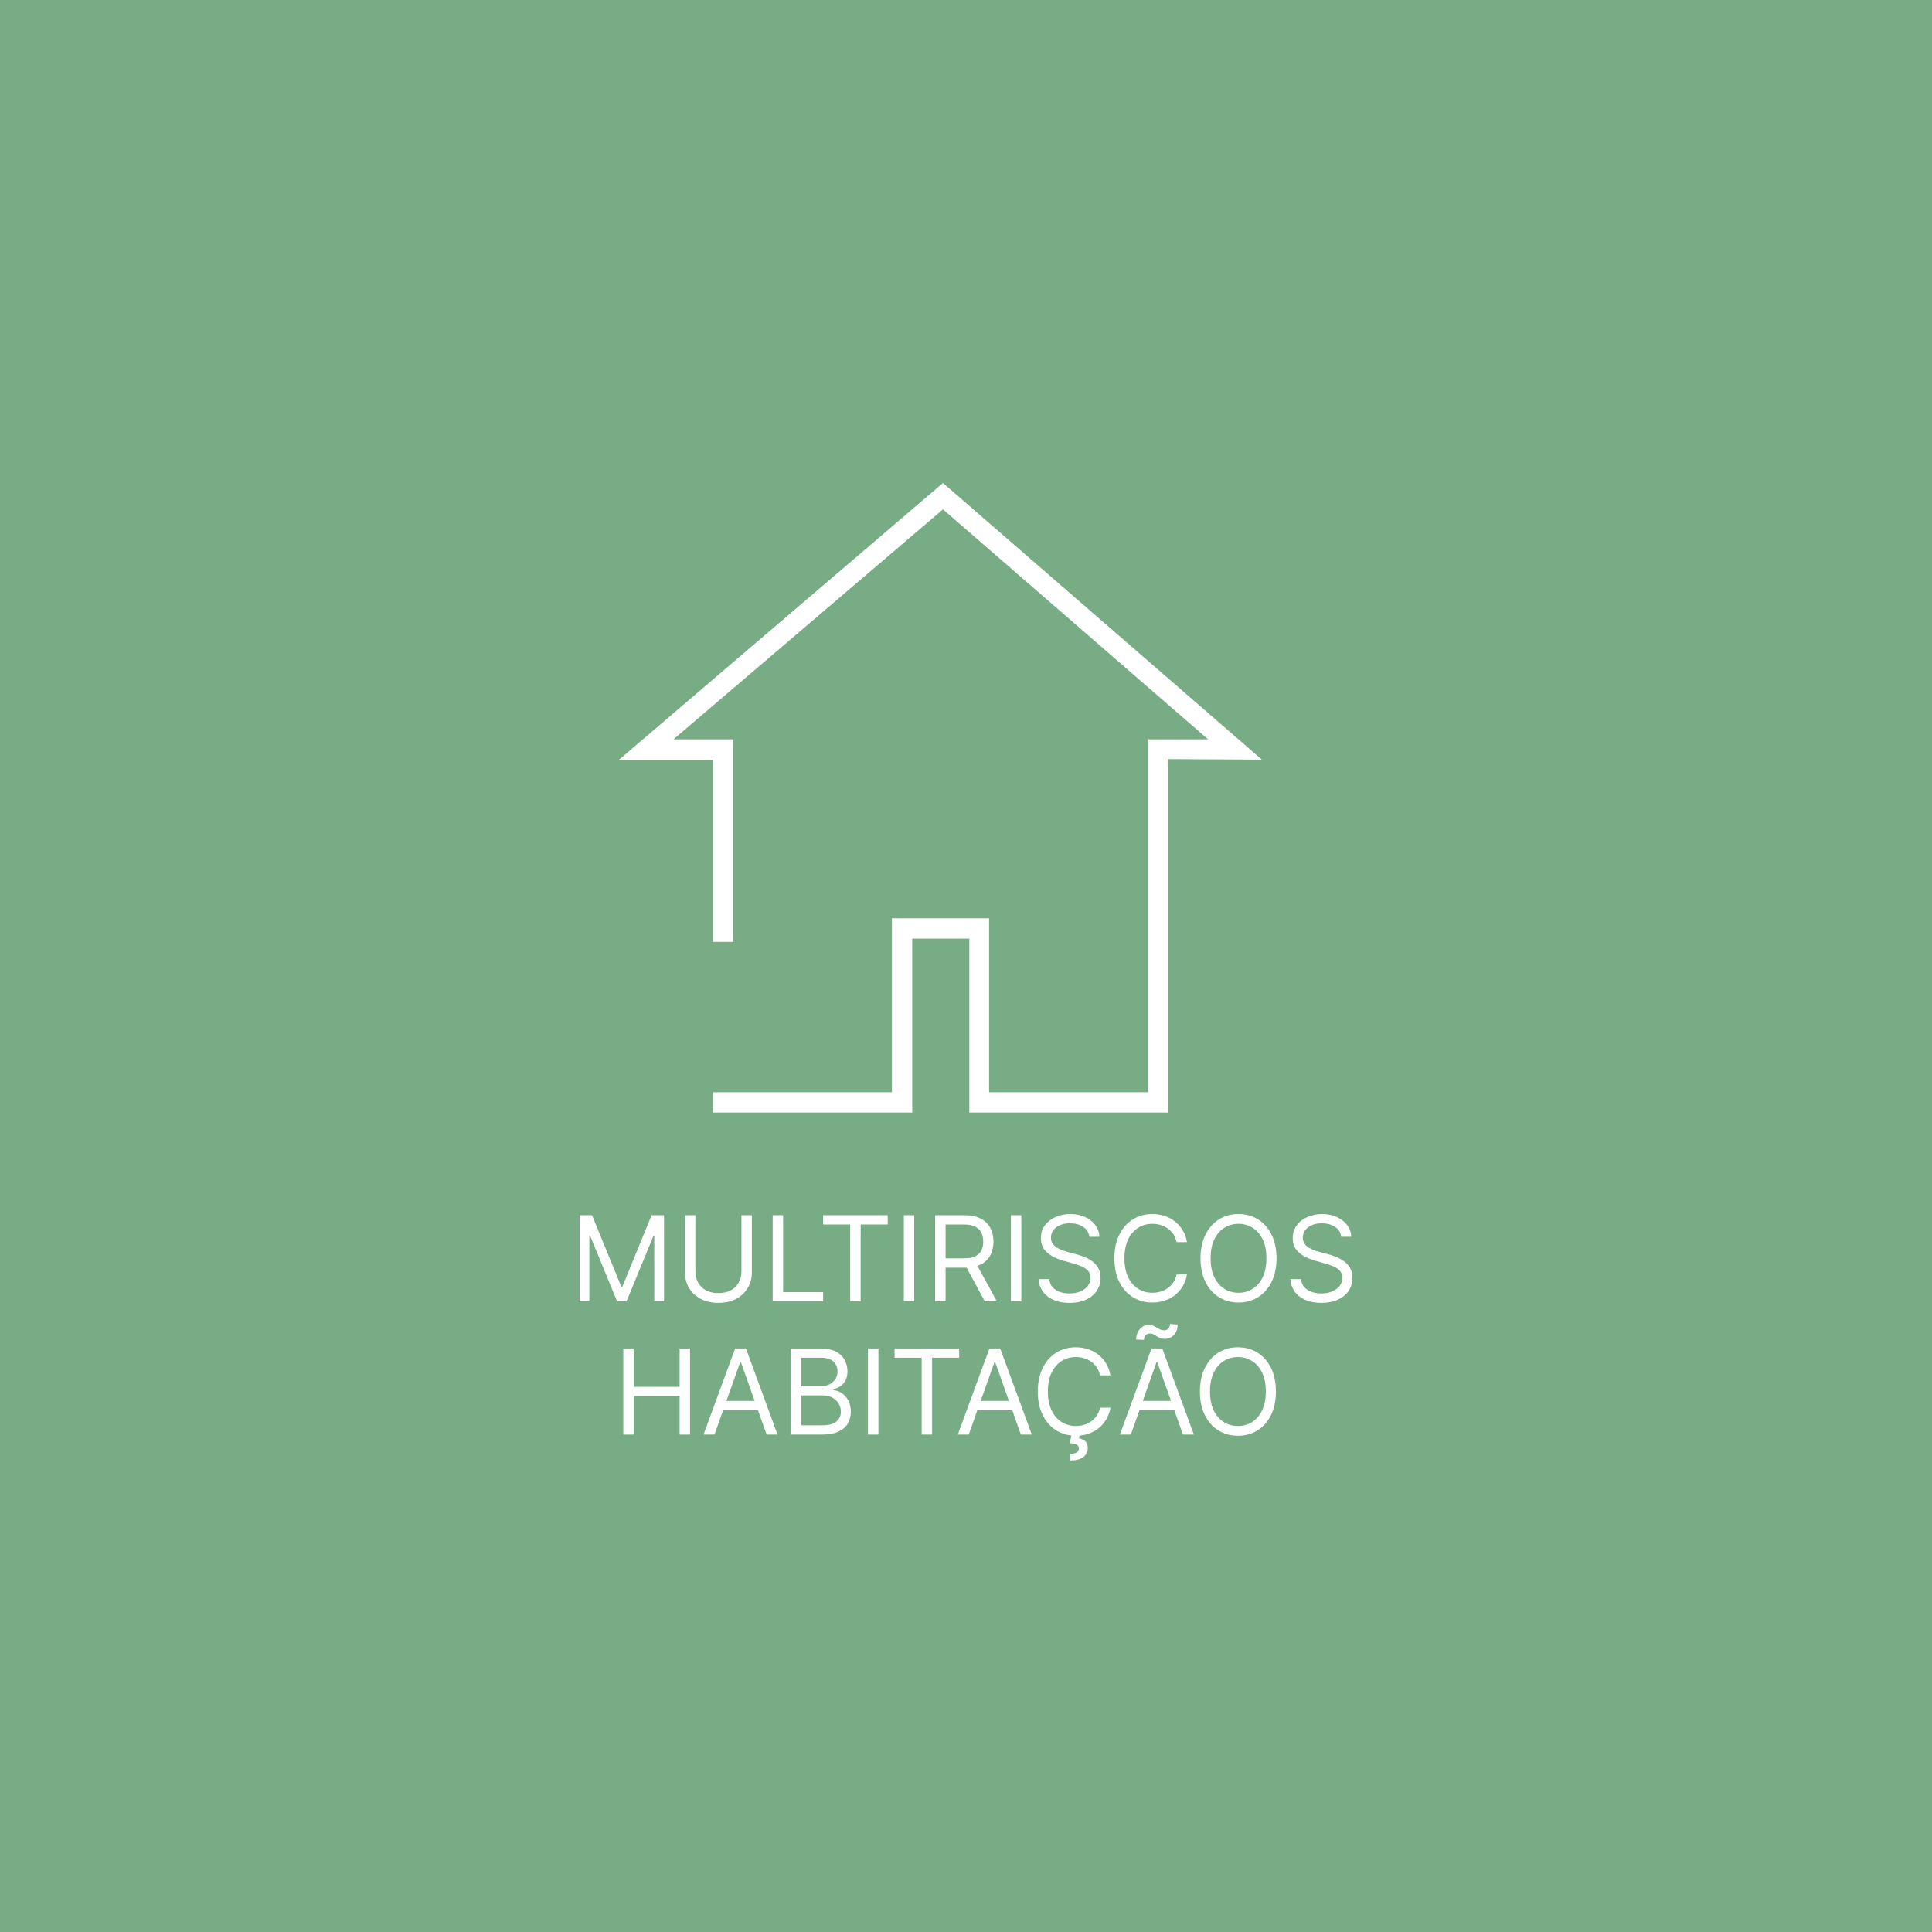
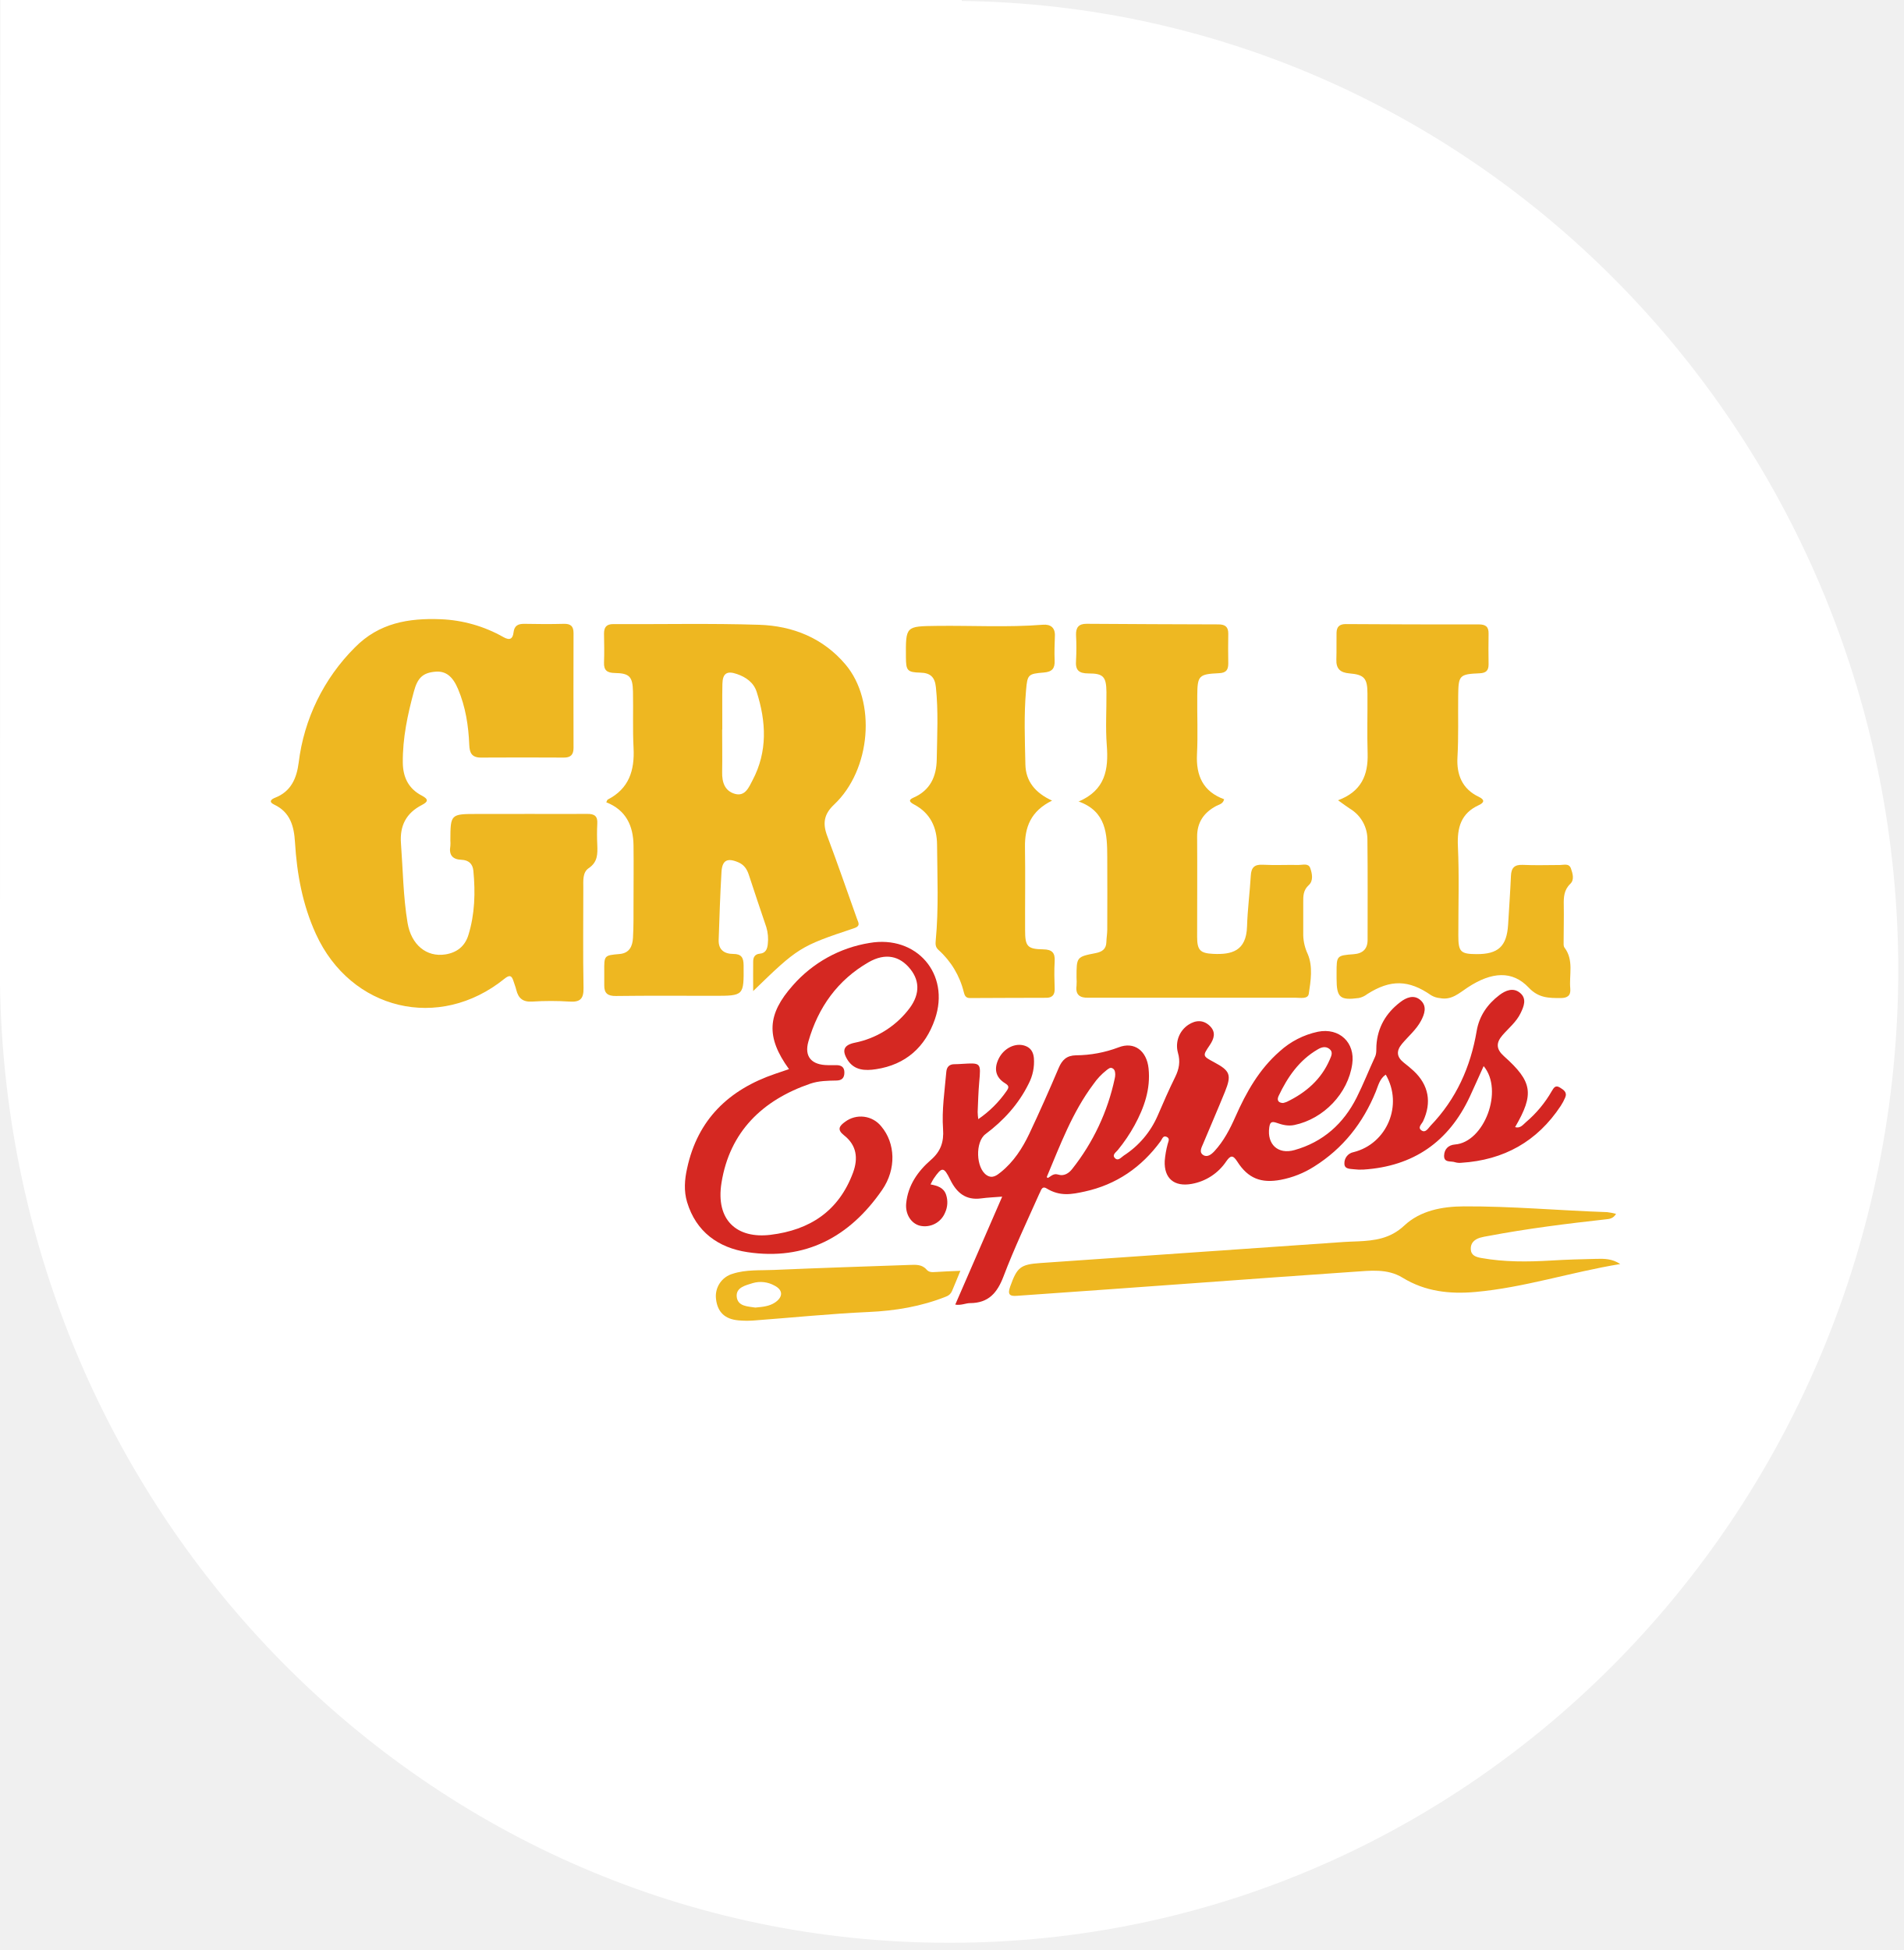
- <svg xmlns="http://www.w3.org/2000/svg" width="100" height="100" viewBox="0 0 100 100" fill="none">
-   <rect width="100" height="100" fill="#78AC84" />
-   <path d="M48.808 25L32.046 39.319H36.904V48.752H37.955V38.268H34.858L48.808 26.364L62.531 38.268H59.434V56.536H51.195V47.53H46.166V56.536H36.904V57.588H47.217V48.581H50.172V57.588H60.457V39.291L65.315 39.319L48.808 25Z" fill="white" />
-   <path d="M30 62.901H30.644L32.159 66.601H32.211L33.726 62.901H34.37V67.358H33.865V63.972H33.822L32.429 67.358H31.941L30.548 63.972H30.505V67.358H30V62.901Z" fill="white" />
-   <path d="M38.377 62.901H38.917V65.852C38.917 66.157 38.845 66.429 38.701 66.668C38.559 66.906 38.358 67.094 38.098 67.232C37.839 67.369 37.534 67.437 37.184 67.437C36.835 67.437 36.53 67.369 36.27 67.232C36.011 67.094 35.809 66.906 35.665 66.668C35.523 66.429 35.452 66.157 35.452 65.852V62.901H35.992V65.809C35.992 66.026 36.04 66.22 36.135 66.39C36.231 66.558 36.367 66.691 36.544 66.788C36.723 66.884 36.936 66.932 37.184 66.932C37.432 66.932 37.646 66.884 37.824 66.788C38.003 66.691 38.139 66.558 38.233 66.39C38.329 66.22 38.377 66.026 38.377 65.809V62.901Z" fill="white" />
-   <path d="M39.994 67.358V62.901H40.534V66.88H42.606V67.358H39.994Z" fill="white" />
-   <path d="M42.605 63.38V62.901H45.948V63.38H44.547V67.358H44.007V63.38H42.605Z" fill="white" />
-   <path d="M47.321 62.901V67.358H46.781V62.901H47.321Z" fill="white" />
-   <path d="M48.403 67.358V62.901H49.909C50.257 62.901 50.543 62.961 50.766 63.08C50.99 63.197 51.155 63.359 51.263 63.565C51.37 63.771 51.423 64.005 51.423 64.268C51.423 64.531 51.37 64.764 51.263 64.967C51.155 65.17 50.99 65.329 50.769 65.445C50.547 65.56 50.263 65.617 49.918 65.617H48.699V65.13H49.9C50.138 65.13 50.33 65.095 50.475 65.025C50.621 64.956 50.727 64.857 50.792 64.73C50.859 64.6 50.892 64.447 50.892 64.268C50.892 64.09 50.859 63.934 50.792 63.8C50.726 63.667 50.619 63.564 50.472 63.491C50.326 63.417 50.132 63.38 49.892 63.38H48.943V67.358H48.403ZM50.501 65.356L51.598 67.358H50.971L49.892 65.356H50.501Z" fill="white" />
-   <path d="M52.863 62.901V67.358H52.323V62.901H52.863Z" fill="white" />
-   <path d="M56.382 64.016C56.356 63.795 56.25 63.624 56.064 63.502C55.879 63.38 55.651 63.319 55.381 63.319C55.184 63.319 55.011 63.351 54.863 63.415C54.717 63.479 54.602 63.567 54.519 63.678C54.438 63.79 54.397 63.917 54.397 64.059C54.397 64.178 54.426 64.281 54.482 64.366C54.54 64.45 54.614 64.521 54.704 64.577C54.794 64.632 54.889 64.678 54.987 64.714C55.086 64.749 55.176 64.777 55.259 64.799L55.712 64.921C55.828 64.951 55.957 64.993 56.099 65.047C56.243 65.101 56.38 65.174 56.511 65.267C56.642 65.358 56.751 65.476 56.837 65.62C56.923 65.763 56.965 65.939 56.965 66.148C56.965 66.389 56.902 66.607 56.776 66.801C56.651 66.996 56.468 67.15 56.228 67.265C55.988 67.379 55.697 67.437 55.355 67.437C55.036 67.437 54.759 67.385 54.526 67.282C54.294 67.179 54.111 67.036 53.977 66.851C53.845 66.667 53.771 66.453 53.753 66.209H54.31C54.325 66.378 54.381 66.517 54.48 66.627C54.58 66.736 54.706 66.817 54.859 66.871C55.013 66.923 55.178 66.949 55.355 66.949C55.561 66.949 55.746 66.916 55.91 66.849C56.074 66.781 56.204 66.687 56.299 66.566C56.395 66.444 56.443 66.302 56.443 66.14C56.443 65.992 56.402 65.871 56.319 65.778C56.236 65.686 56.127 65.61 55.993 65.552C55.858 65.494 55.712 65.443 55.555 65.4L55.007 65.243C54.658 65.143 54.383 65 54.18 64.814C53.977 64.629 53.875 64.386 53.875 64.085C53.875 63.836 53.943 63.618 54.078 63.432C54.214 63.245 54.397 63.1 54.626 62.997C54.857 62.893 55.114 62.84 55.398 62.84C55.686 62.84 55.941 62.892 56.164 62.995C56.388 63.097 56.565 63.236 56.696 63.413C56.828 63.59 56.897 63.791 56.904 64.016H56.382Z" fill="white" />
-   <path d="M61.439 64.294H60.9C60.868 64.139 60.812 64.003 60.732 63.885C60.654 63.768 60.558 63.669 60.445 63.589C60.333 63.508 60.209 63.447 60.072 63.406C59.936 63.366 59.794 63.345 59.646 63.345C59.376 63.345 59.132 63.414 58.913 63.55C58.695 63.686 58.522 63.887 58.392 64.153C58.265 64.418 58.201 64.744 58.201 65.13C58.201 65.516 58.265 65.842 58.392 66.107C58.522 66.373 58.695 66.573 58.913 66.71C59.132 66.846 59.376 66.914 59.646 66.914C59.794 66.914 59.936 66.894 60.072 66.853C60.209 66.813 60.333 66.753 60.445 66.673C60.558 66.592 60.654 66.492 60.732 66.375C60.812 66.256 60.868 66.119 60.9 65.966H61.439C61.399 66.193 61.325 66.397 61.217 66.577C61.11 66.757 60.976 66.91 60.817 67.036C60.657 67.161 60.478 67.256 60.279 67.321C60.082 67.387 59.871 67.419 59.646 67.419C59.266 67.419 58.928 67.326 58.632 67.141C58.336 66.955 58.103 66.691 57.933 66.349C57.764 66.006 57.679 65.6 57.679 65.13C57.679 64.66 57.764 64.254 57.933 63.911C58.103 63.569 58.336 63.305 58.632 63.119C58.928 62.933 59.266 62.84 59.646 62.84C59.871 62.84 60.082 62.873 60.279 62.938C60.478 63.004 60.657 63.099 60.817 63.226C60.976 63.35 61.11 63.503 61.217 63.683C61.325 63.861 61.399 64.065 61.439 64.294Z" fill="white" />
-   <path d="M66.072 65.13C66.072 65.6 65.987 66.006 65.817 66.349C65.647 66.691 65.415 66.955 65.119 67.141C64.823 67.326 64.485 67.419 64.105 67.419C63.724 67.419 63.386 67.326 63.09 67.141C62.794 66.955 62.562 66.691 62.392 66.349C62.222 66.006 62.137 65.6 62.137 65.13C62.137 64.66 62.222 64.254 62.392 63.911C62.562 63.569 62.794 63.305 63.09 63.119C63.386 62.933 63.724 62.84 64.105 62.84C64.485 62.84 64.823 62.933 65.119 63.119C65.415 63.305 65.647 63.569 65.817 63.911C65.987 64.254 66.072 64.66 66.072 65.13ZM65.55 65.13C65.55 64.744 65.485 64.418 65.356 64.153C65.228 63.887 65.055 63.686 64.836 63.55C64.618 63.414 64.374 63.345 64.105 63.345C63.835 63.345 63.59 63.414 63.371 63.55C63.154 63.686 62.98 63.887 62.851 64.153C62.723 64.418 62.66 64.744 62.66 65.13C62.66 65.516 62.723 65.842 62.851 66.107C62.98 66.373 63.154 66.573 63.371 66.71C63.59 66.846 63.835 66.914 64.105 66.914C64.374 66.914 64.618 66.846 64.836 66.71C65.055 66.573 65.228 66.373 65.356 66.107C65.485 65.842 65.55 65.516 65.55 65.13Z" fill="white" />
-   <path d="M69.417 64.016C69.391 63.795 69.285 63.624 69.099 63.502C68.913 63.38 68.686 63.319 68.416 63.319C68.218 63.319 68.046 63.351 67.898 63.415C67.751 63.479 67.637 63.567 67.554 63.678C67.473 63.79 67.432 63.917 67.432 64.059C67.432 64.178 67.46 64.281 67.517 64.366C67.575 64.45 67.649 64.521 67.739 64.577C67.829 64.632 67.923 64.678 68.022 64.714C68.12 64.749 68.211 64.777 68.294 64.799L68.746 64.921C68.862 64.951 68.992 64.993 69.134 65.047C69.278 65.101 69.415 65.174 69.545 65.267C69.677 65.358 69.786 65.476 69.872 65.62C69.957 65.763 70 65.939 70 66.148C70 66.389 69.937 66.607 69.811 66.801C69.686 66.996 69.503 67.15 69.262 67.265C69.023 67.379 68.732 67.437 68.39 67.437C68.07 67.437 67.794 67.385 67.56 67.282C67.328 67.179 67.145 67.036 67.012 66.851C66.88 66.667 66.805 66.453 66.788 66.209H67.345C67.359 66.378 67.416 66.517 67.515 66.627C67.615 66.736 67.741 66.817 67.893 66.871C68.047 66.923 68.213 66.949 68.39 66.949C68.596 66.949 68.781 66.916 68.945 66.849C69.109 66.781 69.238 66.687 69.334 66.566C69.43 66.444 69.478 66.302 69.478 66.14C69.478 65.992 69.436 65.871 69.354 65.778C69.271 65.686 69.162 65.61 69.027 65.552C68.892 65.494 68.746 65.443 68.59 65.4L68.041 65.243C67.693 65.143 67.418 65 67.214 64.814C67.011 64.629 66.91 64.386 66.91 64.085C66.91 63.836 66.977 63.618 67.112 63.432C67.249 63.245 67.431 63.1 67.66 62.997C67.891 62.893 68.149 62.84 68.433 62.84C68.72 62.84 68.976 62.892 69.199 62.995C69.423 63.097 69.6 63.236 69.73 63.413C69.862 63.59 69.932 63.791 69.939 64.016H69.417Z" fill="white" />
-   <path d="M32.261 74.254V69.797H32.801V71.782H35.178V69.797H35.717V74.254H35.178V72.26H32.801V74.254H32.261Z" fill="white" />
-   <path d="M36.981 74.254H36.415L38.051 69.797H38.609L40.245 74.254H39.679L38.347 70.502H38.313L36.981 74.254ZM37.19 72.513H39.47V72.992H37.19V72.513Z" fill="white" />
-   <path d="M40.939 74.254V69.797H42.498C42.808 69.797 43.064 69.851 43.266 69.958C43.467 70.064 43.618 70.207 43.716 70.387C43.815 70.565 43.864 70.763 43.864 70.981C43.864 71.172 43.83 71.33 43.762 71.455C43.695 71.58 43.607 71.679 43.496 71.751C43.388 71.824 43.269 71.877 43.142 71.912V71.956C43.278 71.964 43.415 72.012 43.553 72.099C43.691 72.186 43.806 72.311 43.899 72.474C43.992 72.636 44.038 72.835 44.038 73.07C44.038 73.293 43.987 73.494 43.886 73.673C43.784 73.851 43.624 73.993 43.405 74.097C43.186 74.202 42.901 74.254 42.55 74.254H40.939ZM41.479 73.775H42.55C42.902 73.775 43.153 73.707 43.301 73.57C43.45 73.433 43.525 73.266 43.525 73.07C43.525 72.919 43.486 72.78 43.409 72.652C43.333 72.523 43.223 72.42 43.081 72.343C42.939 72.265 42.77 72.226 42.576 72.226H41.479V73.775ZM41.479 71.755H42.48C42.643 71.755 42.789 71.724 42.92 71.66C43.052 71.596 43.156 71.506 43.233 71.39C43.311 71.274 43.351 71.138 43.351 70.981C43.351 70.785 43.282 70.619 43.146 70.482C43.01 70.345 42.794 70.276 42.498 70.276H41.479V71.755Z" fill="white" />
-   <path d="M45.465 69.797V74.254H44.925V69.797H45.465Z" fill="white" />
-   <path d="M46.303 70.276V69.797H49.646V70.276H48.245V74.254H47.705V70.276H46.303Z" fill="white" />
-   <path d="M50.141 74.254H49.575L51.212 69.797H51.769L53.405 74.254H52.84L51.508 70.502H51.473L50.141 74.254ZM50.35 72.513H52.631V72.992H50.35V72.513Z" fill="white" />
-   <path d="M57.477 71.19H56.937C56.905 71.034 56.849 70.898 56.769 70.781C56.691 70.663 56.595 70.564 56.482 70.485C56.37 70.403 56.246 70.342 56.11 70.302C55.974 70.261 55.831 70.241 55.683 70.241C55.414 70.241 55.169 70.309 54.95 70.445C54.732 70.582 54.559 70.783 54.43 71.048C54.302 71.314 54.238 71.639 54.238 72.025C54.238 72.411 54.302 72.737 54.43 73.002C54.559 73.268 54.732 73.469 54.95 73.605C55.169 73.742 55.414 73.81 55.683 73.81C55.831 73.81 55.974 73.79 56.11 73.749C56.246 73.708 56.37 73.648 56.482 73.568C56.595 73.487 56.691 73.388 56.769 73.27C56.849 73.151 56.905 73.015 56.937 72.861H57.477C57.436 73.089 57.362 73.293 57.255 73.473C57.147 73.653 57.014 73.806 56.854 73.932C56.695 74.056 56.516 74.152 56.317 74.217C56.119 74.282 55.908 74.315 55.683 74.315C55.303 74.315 54.965 74.222 54.669 74.036C54.373 73.85 54.141 73.587 53.971 73.244C53.801 72.902 53.716 72.495 53.716 72.025C53.716 71.555 53.801 71.149 53.971 70.807C54.141 70.464 54.373 70.2 54.669 70.014C54.965 69.829 55.303 69.736 55.683 69.736C55.908 69.736 56.119 69.769 56.317 69.834C56.516 69.899 56.695 69.995 56.854 70.121C57.014 70.246 57.147 70.398 57.255 70.578C57.362 70.757 57.436 70.96 57.477 71.19ZM55.457 74.271H55.884L55.849 74.445C55.962 74.463 56.066 74.51 56.16 74.587C56.254 74.665 56.301 74.789 56.301 74.959C56.301 75.146 56.224 75.299 56.069 75.416C55.915 75.535 55.688 75.594 55.387 75.594L55.37 75.255C55.505 75.255 55.617 75.233 55.705 75.19C55.795 75.148 55.84 75.076 55.84 74.976C55.84 74.876 55.803 74.808 55.729 74.772C55.655 74.736 55.535 74.711 55.37 74.698L55.457 74.271Z" fill="white" />
-   <path d="M58.532 74.254H57.966L59.602 69.797H60.159L61.796 74.254H61.23L59.898 70.502H59.863L58.532 74.254ZM58.74 72.513H61.021V72.992H58.74V72.513ZM59.211 69.353L58.81 69.335C58.81 69.114 58.873 68.932 58.999 68.791C59.127 68.649 59.285 68.578 59.472 68.578C59.554 68.578 59.628 68.593 59.691 68.622C59.755 68.649 59.816 68.681 59.874 68.718C59.932 68.754 59.992 68.786 60.053 68.815C60.115 68.843 60.185 68.857 60.264 68.857C60.347 68.857 60.416 68.825 60.473 68.761C60.531 68.696 60.56 68.617 60.56 68.526L60.952 68.561C60.952 68.787 60.888 68.967 60.76 69.1C60.634 69.234 60.477 69.301 60.29 69.301C60.19 69.301 60.107 69.287 60.042 69.259C59.977 69.23 59.919 69.198 59.868 69.161C59.817 69.125 59.763 69.093 59.707 69.066C59.65 69.037 59.581 69.022 59.498 69.022C59.415 69.022 59.346 69.055 59.291 69.12C59.237 69.184 59.211 69.261 59.211 69.353Z" fill="white" />
-   <path d="M66.041 72.025C66.041 72.495 65.956 72.902 65.787 73.244C65.617 73.587 65.384 73.85 65.088 74.036C64.792 74.222 64.454 74.315 64.074 74.315C63.694 74.315 63.356 74.222 63.06 74.036C62.764 73.85 62.531 73.587 62.361 73.244C62.191 72.902 62.107 72.495 62.107 72.025C62.107 71.555 62.191 71.149 62.361 70.807C62.531 70.464 62.764 70.2 63.06 70.014C63.356 69.829 63.694 69.736 64.074 69.736C64.454 69.736 64.792 69.829 65.088 70.014C65.384 70.2 65.617 70.464 65.787 70.807C65.956 71.149 66.041 71.555 66.041 72.025ZM65.519 72.025C65.519 71.639 65.454 71.314 65.325 71.048C65.198 70.783 65.024 70.582 64.805 70.445C64.588 70.309 64.344 70.241 64.074 70.241C63.804 70.241 63.56 70.309 63.341 70.445C63.123 70.582 62.95 70.783 62.82 71.048C62.693 71.314 62.629 71.639 62.629 72.025C62.629 72.411 62.693 72.737 62.82 73.002C62.95 73.268 63.123 73.469 63.341 73.605C63.56 73.742 63.804 73.81 64.074 73.81C64.344 73.81 64.588 73.742 64.805 73.605C65.024 73.469 65.198 73.268 65.325 73.002C65.454 72.737 65.519 72.411 65.519 72.025Z" fill="white" />
+ <svg xmlns="http://www.w3.org/2000/svg" width="246" height="252" viewBox="0 0 246 252" fill="none">
+   <mask id="mask0_404_412" style="mask-type:luminance" maskUnits="userSpaceOnUse" x="0" y="0" width="246" height="252">
+     <path d="M0.041 0L0 127.271C1.077 195.733 55.375 251.047 122.556 251.067C190.327 251.168 245.133 194.94 245.316 125.483C245.296 56.757 191.201 0.975 124.284 0.122V0H0.041Z" fill="white" />
+   </mask>
+   <g mask="url(#mask0_404_412)">
+     <path d="M-108.779 62.792L183.967 -106.239L354.074 188.376L61.309 357.387L-108.779 62.792Z" fill="url(#paint0_linear_404_412)" />
+   </g>
+   <path d="M67.773 105.182C70.477 105.182 73.184 105.205 75.888 105.182C76.809 105.169 77.251 105.455 77.187 106.443C77.141 107.358 77.141 108.275 77.187 109.191C77.228 110.349 77.254 111.401 76.08 112.191C75.261 112.744 75.384 113.829 75.381 114.75C75.381 119.058 75.327 123.366 75.409 127.672C75.435 129.087 74.967 129.527 73.593 129.435C71.991 129.331 70.385 129.331 68.783 129.435C67.591 129.509 66.992 129.03 66.721 127.93C66.627 127.531 66.465 127.145 66.345 126.753C66.11 126.029 65.834 125.973 65.194 126.482C56.752 133.305 45.331 130.576 40.823 120.698C39.102 116.929 38.367 112.949 38.122 108.855C37.999 106.783 37.515 104.962 35.433 103.979C34.683 103.624 35.029 103.296 35.553 103.089C37.618 102.281 38.337 100.574 38.598 98.561C39.281 92.922 41.84 87.678 45.863 83.669C48.989 80.489 52.827 79.862 56.959 80.023C59.809 80.137 62.591 80.932 65.071 82.341C65.895 82.801 66.268 82.558 66.366 81.719C66.465 80.842 66.967 80.604 67.78 80.619C69.474 80.655 71.173 80.663 72.869 80.619C73.751 80.596 74.12 80.931 74.117 81.811C74.104 86.757 74.104 91.708 74.117 96.662C74.117 97.53 73.744 97.908 72.874 97.903C69.292 97.89 65.711 97.875 62.147 97.903C60.957 97.903 60.681 97.274 60.643 96.263C60.543 93.782 60.167 91.349 59.19 89.036C58.494 87.391 57.603 86.693 56.273 86.803C54.672 86.936 53.971 87.57 53.492 89.343C52.673 92.354 52.026 95.388 52.054 98.538C52.07 100.456 52.801 101.927 54.505 102.815C55.439 103.304 55.314 103.619 54.505 104.038C52.494 105.077 51.645 106.701 51.816 108.986C52.072 112.409 52.103 115.855 52.666 119.247C53.139 122.115 55.137 123.717 57.55 123.341C59.044 123.105 60.08 122.292 60.528 120.841C61.369 118.127 61.441 115.343 61.175 112.539C61.088 111.613 60.543 111.148 59.64 111.112C58.465 111.068 57.997 110.482 58.2 109.321C58.219 109.092 58.219 108.862 58.2 108.633C58.215 105.189 58.215 105.189 61.73 105.189H67.78" fill="#EEB721" />
+   <path d="M97.332 128.076C97.332 126.625 97.319 125.446 97.332 124.267C97.332 123.714 97.541 123.305 98.199 123.243C98.936 123.179 99.163 122.65 99.222 121.995C99.307 121.265 99.243 120.525 99.033 119.82C98.265 117.564 97.511 115.31 96.769 113.048C96.528 112.314 96.152 111.749 95.408 111.434C93.996 110.833 93.328 111.155 93.238 112.685C93.067 115.609 92.97 118.539 92.873 121.465C92.829 122.745 93.599 123.277 94.776 123.279C95.799 123.279 96.088 123.747 96.096 124.73C96.129 128.69 96.157 128.69 92.258 128.69C88.04 128.69 83.816 128.657 79.608 128.713C78.546 128.728 78.073 128.373 78.088 127.337C78.088 126.741 78.088 126.145 78.088 125.546C78.07 123.471 78.067 123.461 80.058 123.289C81.358 123.177 81.739 122.266 81.8 121.199C81.885 119.738 81.867 118.267 81.869 116.802C81.869 114.282 81.902 111.762 81.869 109.242C81.836 106.722 80.902 104.68 78.349 103.682C78.428 103.537 78.459 103.37 78.548 103.322C81.293 101.912 82.023 99.551 81.874 96.657C81.749 94.235 81.851 91.796 81.8 89.374C81.759 87.44 81.345 87.002 79.454 86.972C78.469 86.956 78.016 86.636 78.057 85.611C78.106 84.375 78.078 83.137 78.057 81.898C78.057 81.075 78.346 80.647 79.27 80.652C85.551 80.686 91.834 80.542 98.109 80.742C102.458 80.88 106.378 82.456 109.266 85.876C113.285 90.632 112.566 99.482 107.79 103.977C106.467 105.22 106.296 106.417 106.897 108.016C108.233 111.57 109.471 115.157 110.747 118.733C110.929 119.245 111.259 119.664 110.353 119.961C103.349 122.294 103.126 122.455 97.324 128.084M93.323 94.275C93.323 96.107 93.356 97.936 93.323 99.768C93.292 101.088 93.66 102.229 94.986 102.595C96.311 102.961 96.794 101.7 97.252 100.832C99.212 97.126 99.02 93.267 97.782 89.404C97.393 88.194 96.39 87.499 95.224 87.102C93.944 86.659 93.387 87.015 93.356 88.381C93.31 90.346 93.356 92.316 93.341 94.283" fill="#EEB721" />
+   <path d="M191.726 137.782C191.102 139.159 190.531 140.456 189.935 141.738C187.208 147.565 182.647 150.725 176.212 151.144C175.804 151.171 175.393 151.158 174.987 151.106C174.475 151.042 173.744 151.106 173.736 150.382C173.72 150.033 173.831 149.69 174.048 149.416C174.266 149.143 174.574 148.957 174.918 148.893C179.249 147.814 181.357 142.784 179.08 138.875C178.297 139.402 178.113 140.279 177.801 141.052C176.143 145.127 173.562 148.41 169.824 150.756C168.51 151.594 167.048 152.175 165.516 152.467C162.983 152.94 161.287 152.303 159.888 150.103C159.32 149.218 159.008 149.315 158.473 150.075C157.963 150.84 157.302 151.493 156.532 151.995C155.763 152.497 154.899 152.838 153.993 152.997C151.747 153.398 150.412 152.291 150.517 150.019C150.577 149.291 150.703 148.57 150.893 147.865C150.977 147.507 151.233 147.13 150.765 146.916C150.297 146.701 150.194 147.187 149.997 147.463C147.521 150.848 144.272 153.091 140.158 153.987C138.508 154.34 137.011 154.657 135.236 153.575C134.601 153.189 134.512 153.951 134.315 154.255C132.731 157.804 131.063 161.321 129.684 164.949C128.873 167.085 127.742 168.393 125.363 168.403C124.788 168.403 124.225 168.723 123.447 168.595L129.513 154.642C128.489 154.724 127.645 154.754 126.806 154.869C124.805 155.141 123.626 154.143 122.797 152.452C121.968 150.761 121.728 150.756 120.648 152.332C120.523 152.516 120.433 152.728 120.252 153.063C121.15 153.232 121.966 153.475 122.27 154.417C122.513 155.166 122.466 155.98 122.137 156.696C121.886 157.321 121.421 157.836 120.824 158.149C120.228 158.461 119.54 158.551 118.883 158.402C117.747 158.116 116.964 156.911 117.107 155.494C117.34 153.173 118.607 151.367 120.293 149.901C121.572 148.793 121.989 147.578 121.871 145.913C121.695 143.444 122.078 140.978 122.291 138.514C122.347 137.872 122.692 137.519 123.368 137.527C123.687 137.527 124.01 137.506 124.33 137.486C126.786 137.337 126.768 137.335 126.543 139.86C126.43 141.139 126.397 142.418 126.343 143.697C126.35 144.009 126.376 144.32 126.42 144.628C127.849 143.655 129.086 142.427 130.07 141.006C130.383 140.55 130.447 140.33 129.871 139.982C128.64 139.215 128.42 138.094 129.07 136.792C129.753 135.434 131.24 134.712 132.486 135.157C133.21 135.413 133.54 135.974 133.609 136.733C133.699 137.884 133.463 139.037 132.928 140.059C131.623 142.705 129.689 144.815 127.348 146.568C126.013 147.568 126.108 150.953 127.512 151.871C128.262 152.362 128.845 151.871 129.362 151.457C130.997 150.134 132.125 148.387 133.01 146.527C134.34 143.713 135.599 140.875 136.812 138.018C137.259 136.966 137.85 136.403 139.048 136.378C140.926 136.366 142.788 136.019 144.545 135.354C146.577 134.556 148.191 135.782 148.429 138.077C148.705 140.745 147.864 143.134 146.618 145.424C145.999 146.548 145.279 147.614 144.466 148.607C144.226 148.903 143.699 149.223 144.052 149.63C144.479 150.119 144.873 149.574 145.223 149.338C147.161 148.09 148.686 146.295 149.603 144.181C150.33 142.502 151.056 140.822 151.867 139.184C152.379 138.148 152.556 137.173 152.22 136.032C152.037 135.365 152.07 134.657 152.314 134.009C152.558 133.362 153.001 132.808 153.579 132.428C154.525 131.811 155.516 131.773 156.347 132.586C157.178 133.4 156.887 134.247 156.327 135.078C155.39 136.462 155.395 136.465 156.91 137.278C158.972 138.381 159.182 138.908 158.294 141.103C157.383 143.347 156.414 145.567 155.48 147.806C155.275 148.297 154.904 148.921 155.523 149.285C156.05 149.594 156.575 149.162 156.948 148.758C158.14 147.463 158.941 145.923 159.647 144.327C161.044 141.162 162.717 138.187 165.37 135.869C166.764 134.597 168.472 133.721 170.318 133.331C173.078 132.781 175.151 134.723 174.749 137.498C174.219 141.29 171.073 144.587 167.281 145.383C166.463 145.557 165.721 145.368 164.999 145.112C164.278 144.856 164.114 145.061 164.022 145.728C163.728 147.875 165.148 149.226 167.279 148.627C170.968 147.591 173.616 145.227 175.32 141.835C176.182 140.121 176.883 138.327 177.691 136.585C177.919 136.094 177.842 135.6 177.873 135.106C178.021 132.758 179.119 130.913 180.943 129.516C181.71 128.92 182.721 128.48 183.583 129.261C184.445 130.041 184.095 131.051 183.632 131.924C183.023 133.067 182.012 133.904 181.188 134.884C180.403 135.82 180.485 136.595 181.424 137.335C181.856 137.675 182.286 138.02 182.688 138.396C184.632 140.213 185.041 142.467 183.908 144.889C183.734 145.263 183.156 145.705 183.69 146.079C184.225 146.452 184.547 145.823 184.875 145.473C188.178 142.039 190.038 137.903 190.828 133.241C191.158 131.294 192.22 129.77 193.765 128.595C194.561 127.992 195.541 127.585 196.418 128.296C197.347 129.048 196.93 130.059 196.502 130.939C195.955 132.072 194.967 132.858 194.154 133.794C193.312 134.776 193.343 135.585 194.353 136.49C198.06 139.796 198.288 141.374 195.796 145.659C196.462 145.862 196.82 145.345 197.206 145.01C198.539 143.879 199.664 142.525 200.532 141.008C200.788 140.576 201.008 140.19 201.576 140.538C202.051 140.832 202.561 141.136 202.271 141.83C202.111 142.209 201.917 142.573 201.691 142.917C198.651 147.522 194.336 149.919 188.856 150.267C188.583 150.298 188.306 150.275 188.042 150.198C187.51 150.001 186.579 150.318 186.62 149.323C186.655 148.504 187.17 147.97 188.029 147.903C191.79 147.622 194.364 140.919 191.729 137.77M135.428 152.224C135.842 151.996 136.144 151.597 136.768 151.797C137.487 152.027 138.122 151.631 138.559 151.068C141.268 147.65 143.149 143.652 144.054 139.386C144.099 139.209 144.122 139.027 144.121 138.844C144.108 138.573 144.09 138.279 143.839 138.102C143.489 137.846 143.233 138.133 142.985 138.312C142.339 138.822 141.772 139.425 141.304 140.103C138.582 143.733 137.021 147.941 135.284 152.076C135.3 152.183 135.3 152.183 135.428 152.224ZM165.838 142.533C165.998 142.498 166.153 142.45 166.304 142.387C168.77 141.198 170.735 139.499 171.84 136.941C172.035 136.488 172.319 135.958 171.804 135.557C171.29 135.155 170.748 135.339 170.269 135.626C167.882 137.023 166.394 139.187 165.24 141.62C165.004 142.111 165.114 142.531 165.854 142.546" fill="#D42622" />
+   <path d="M139.37 103.593C142.865 102.099 143.269 99.423 143.028 96.307C142.852 94.03 143.005 91.727 142.985 89.435C142.964 87.483 142.601 87.023 140.682 87.03C139.403 87.03 138.953 86.608 139.055 85.352C139.115 84.254 139.115 83.153 139.055 82.054C139.025 81.085 139.408 80.609 140.416 80.614C146.097 80.652 151.78 80.677 157.462 80.691C158.312 80.691 158.742 81 158.729 81.896C158.703 83.175 158.711 84.454 158.729 85.733C158.729 86.555 158.473 86.956 157.537 86.997C154.909 87.117 154.743 87.314 154.722 89.903C154.694 92.423 154.815 94.948 154.687 97.463C154.546 100.259 155.482 102.298 158.192 103.288C158.051 103.905 157.544 103.954 157.153 104.166C155.577 105.015 154.692 106.269 154.705 108.136C154.735 112.445 154.705 116.75 154.705 121.059C154.705 122.78 155.088 123.19 156.769 123.269C159.151 123.384 161.062 122.926 161.154 119.721C161.221 117.528 161.51 115.341 161.64 113.148C161.702 112.125 162.096 111.695 163.175 111.751C164.728 111.831 166.289 111.751 167.847 111.78C168.358 111.78 169.085 111.524 169.318 112.174C169.573 112.89 169.753 113.816 169.136 114.379C168.404 115.047 168.412 115.796 168.417 116.622C168.417 118.042 168.417 119.462 168.417 120.885C168.445 121.725 168.645 122.55 169.006 123.31C169.676 124.901 169.394 126.735 169.133 128.427C169.026 129.135 168.059 128.938 167.44 128.938C158.731 128.938 150.024 128.938 141.317 128.938C141.087 128.938 140.859 128.938 140.629 128.938C139.58 128.964 138.963 128.583 139.119 127.403C139.144 127.037 139.144 126.669 139.119 126.303C139.119 123.668 139.119 123.653 141.601 123.169C142.419 123.008 142.949 122.658 142.975 121.754C142.99 121.21 143.087 120.662 143.09 120.117C143.102 117.001 143.102 113.884 143.09 110.766C143.077 107.796 142.998 104.849 139.349 103.56" fill="#EEB822" />
+   <path d="M172.899 103.427C175.923 102.301 176.821 100.165 176.737 97.363C176.657 94.805 176.737 92.229 176.716 89.663C176.716 87.67 176.325 87.184 174.383 87.023C173.175 86.92 172.656 86.409 172.697 85.216C172.735 84.07 172.697 82.914 172.72 81.778C172.735 81.011 173.091 80.645 173.923 80.65C179.65 80.689 185.379 80.704 191.109 80.693C191.974 80.693 192.388 80.98 192.368 81.88C192.34 83.208 192.353 84.538 192.368 85.866C192.368 86.667 192.03 86.974 191.207 87.01C188.574 87.122 188.474 87.284 188.441 89.919C188.408 92.554 188.497 95.227 188.346 97.885C188.224 100.085 188.94 101.956 191.107 102.976C191.874 103.342 191.846 103.705 191.107 104.048C188.804 105.1 188.293 106.942 188.403 109.344C188.582 113.182 188.454 117.042 188.459 120.892C188.459 123.003 188.743 123.289 190.8 123.302C193.614 123.32 194.722 122.299 194.893 119.485C195.018 117.385 195.167 115.282 195.259 113.179C195.305 112.156 195.709 111.718 196.794 111.769C198.395 111.846 199.999 111.785 201.604 111.785C202.115 111.785 202.77 111.529 203.018 112.25C203.243 112.9 203.471 113.693 202.939 114.207C202.1 115.013 202.067 115.944 202.085 116.975C202.113 118.531 202.069 120.089 202.067 121.644C202.067 121.916 202.031 122.261 202.171 122.448C203.42 124.085 202.757 125.978 202.926 127.756C203.013 128.664 202.548 128.974 201.703 128.979C200.168 128.979 198.841 128.994 197.551 127.628C195.451 125.403 192.78 125.564 189.672 127.608C188.571 128.329 187.597 129.286 186.09 128.989C185.688 128.955 185.299 128.83 184.951 128.624C182.045 126.595 179.686 126.559 176.693 128.465C176.369 128.719 175.991 128.894 175.588 128.977C173.158 129.294 172.725 128.92 172.725 126.441V125.753C172.725 123.494 172.725 123.481 174.956 123.31C176.118 123.22 176.732 122.622 176.734 121.473C176.734 117.165 176.76 112.854 176.711 108.548C176.722 107.74 176.52 106.942 176.127 106.235C175.734 105.528 175.163 104.937 174.47 104.519C174.017 104.23 173.587 103.9 172.935 103.432" fill="#EEB721" />
+   <path d="M135.962 103.462C133.202 104.816 132.416 106.898 132.457 109.495C132.514 113.077 132.457 116.64 132.473 120.214C132.473 122.297 132.764 122.652 134.814 122.686C135.949 122.704 136.364 123.115 136.295 124.236C136.223 125.423 136.256 126.618 136.295 127.818C136.313 128.585 135.939 128.941 135.233 128.946C131.935 128.969 128.638 128.946 125.34 128.979C124.777 128.979 124.655 128.616 124.55 128.212C124.035 126.107 122.896 124.208 121.283 122.762C120.868 122.391 120.881 121.995 120.924 121.529C121.318 117.418 121.124 113.294 121.096 109.178C121.081 106.934 120.234 105.084 118.136 103.969C117.663 103.713 117.258 103.422 118.034 103.086C120.221 102.14 121.019 100.344 121.055 98.133C121.106 95.025 121.272 91.914 120.945 88.806C120.812 87.527 120.259 86.956 118.934 86.925C117.238 86.885 117.084 86.639 117.072 84.95C117.041 80.895 117.041 80.936 121.058 80.885C125.634 80.826 130.214 81.098 134.788 80.734C135.732 80.66 136.374 81.085 136.323 82.185C136.285 83.236 136.244 84.293 136.29 85.342C136.336 86.391 135.962 86.821 134.898 86.91C132.869 87.076 132.769 87.166 132.596 89.197C132.312 92.393 132.442 95.593 132.511 98.804C132.557 100.94 133.762 102.465 135.967 103.468" fill="#EEB71D" />
+   <path d="M101.954 138.153C98.961 134.016 99.14 131.072 102.466 127.334C105.029 124.416 108.528 122.48 112.362 121.859C118.438 120.805 122.825 125.858 120.825 131.694C119.584 135.308 117.051 137.596 113.193 138.176C111.814 138.386 110.392 138.35 109.519 136.956C108.752 135.713 109.054 135.037 110.489 134.746C113.165 134.208 115.568 132.751 117.281 130.627C118.855 128.736 118.944 126.879 117.657 125.254C116.289 123.525 114.426 123.105 112.254 124.346C108.248 126.649 105.73 130.184 104.472 134.579C103.899 136.565 104.896 137.629 106.961 137.649C107.327 137.649 107.695 137.662 108.061 137.649C108.711 137.649 109.12 137.885 109.12 138.601C109.12 139.317 108.777 139.624 108.115 139.637C106.966 139.66 105.812 139.67 104.715 140.044C98.519 142.167 94.302 146.268 93.241 152.836C92.448 157.732 95.272 160.099 99.57 159.577C104.664 158.958 108.396 156.507 110.236 151.546C110.926 149.681 110.704 147.998 109.084 146.726C108.143 145.987 108.45 145.516 109.215 144.969C109.92 144.44 110.804 144.208 111.678 144.321C112.552 144.434 113.347 144.884 113.894 145.575C115.708 147.724 115.864 151.073 113.994 153.78C109.798 159.861 104.062 162.943 96.582 161.815C92.834 161.247 89.956 159.201 88.792 155.348C88.359 153.92 88.469 152.436 88.792 150.999C90.153 144.659 94.2 140.804 100.187 138.767L101.962 138.164" fill="#D52822" />
+   <path d="M208.839 156.875C208.46 157.492 207.992 157.522 207.544 157.573C202.448 158.139 197.362 158.773 192.322 159.728C191.96 159.781 191.602 159.857 191.25 159.955C190.534 160.183 190.027 160.636 190.068 161.442C190.109 162.248 190.738 162.447 191.404 162.567C194.399 163.107 197.413 163.079 200.437 162.9C202.402 162.78 204.372 162.726 206.339 162.682C207.334 162.659 208.342 162.659 209.383 163.353C202.988 164.402 196.965 166.402 190.646 166.963C187.336 167.257 184.171 166.906 181.26 165.121C179.295 163.913 177.095 164.212 174.959 164.353C168.197 164.808 161.44 165.315 154.681 165.799C147.189 166.344 139.699 166.879 132.212 167.403L131.39 167.461C130.423 167.541 130.201 167.226 130.546 166.262C131.434 163.772 131.859 163.401 134.463 163.222C147.529 162.318 160.593 161.412 173.654 160.503C174.247 160.462 174.844 160.449 175.445 160.423C177.65 160.326 179.671 160.073 181.477 158.377C183.549 156.443 186.364 155.913 189.165 155.9C195.348 155.87 201.514 156.438 207.69 156.645C208.08 156.691 208.465 156.766 208.844 156.87" fill="#EEB721" />
+   <path d="M124.11 164.228C123.682 165.251 123.365 166.067 123.022 166.855C122.951 167.02 122.846 167.167 122.713 167.289C122.581 167.41 122.425 167.502 122.255 167.559C119.047 168.838 115.736 169.393 112.277 169.549C107.294 169.772 102.323 170.283 97.347 170.654C96.707 170.698 96.064 170.69 95.426 170.631C93.673 170.478 92.727 169.562 92.532 167.886C92.439 167.172 92.605 166.449 93.001 165.847C93.396 165.246 93.994 164.806 94.686 164.609C96.411 164.049 98.224 164.192 100 164.115C105.856 163.859 111.714 163.673 117.573 163.468C118.34 163.44 119.149 163.383 119.737 164.069C120.044 164.425 120.436 164.414 120.868 164.384C121.868 164.31 122.874 164.284 124.115 164.228M97.61 168.979C98.559 168.889 99.424 168.82 100.169 168.313C101.228 167.589 101.192 166.691 100.074 166.131C99.655 165.898 99.194 165.75 98.717 165.695C98.24 165.64 97.757 165.679 97.296 165.811C96.37 166.106 95.091 166.361 95.206 167.577C95.336 168.856 96.671 168.822 97.61 168.979Z" fill="#EEB721" />
+   <defs>
+     <linearGradient id="paint0_linear_404_412" x1="16.549" y1="187.107" x2="265.431" y2="43.415" gradientUnits="userSpaceOnUse">
+       <stop offset="1" stop-color="white" />
+     </linearGradient>
+   </defs>
</svg>
